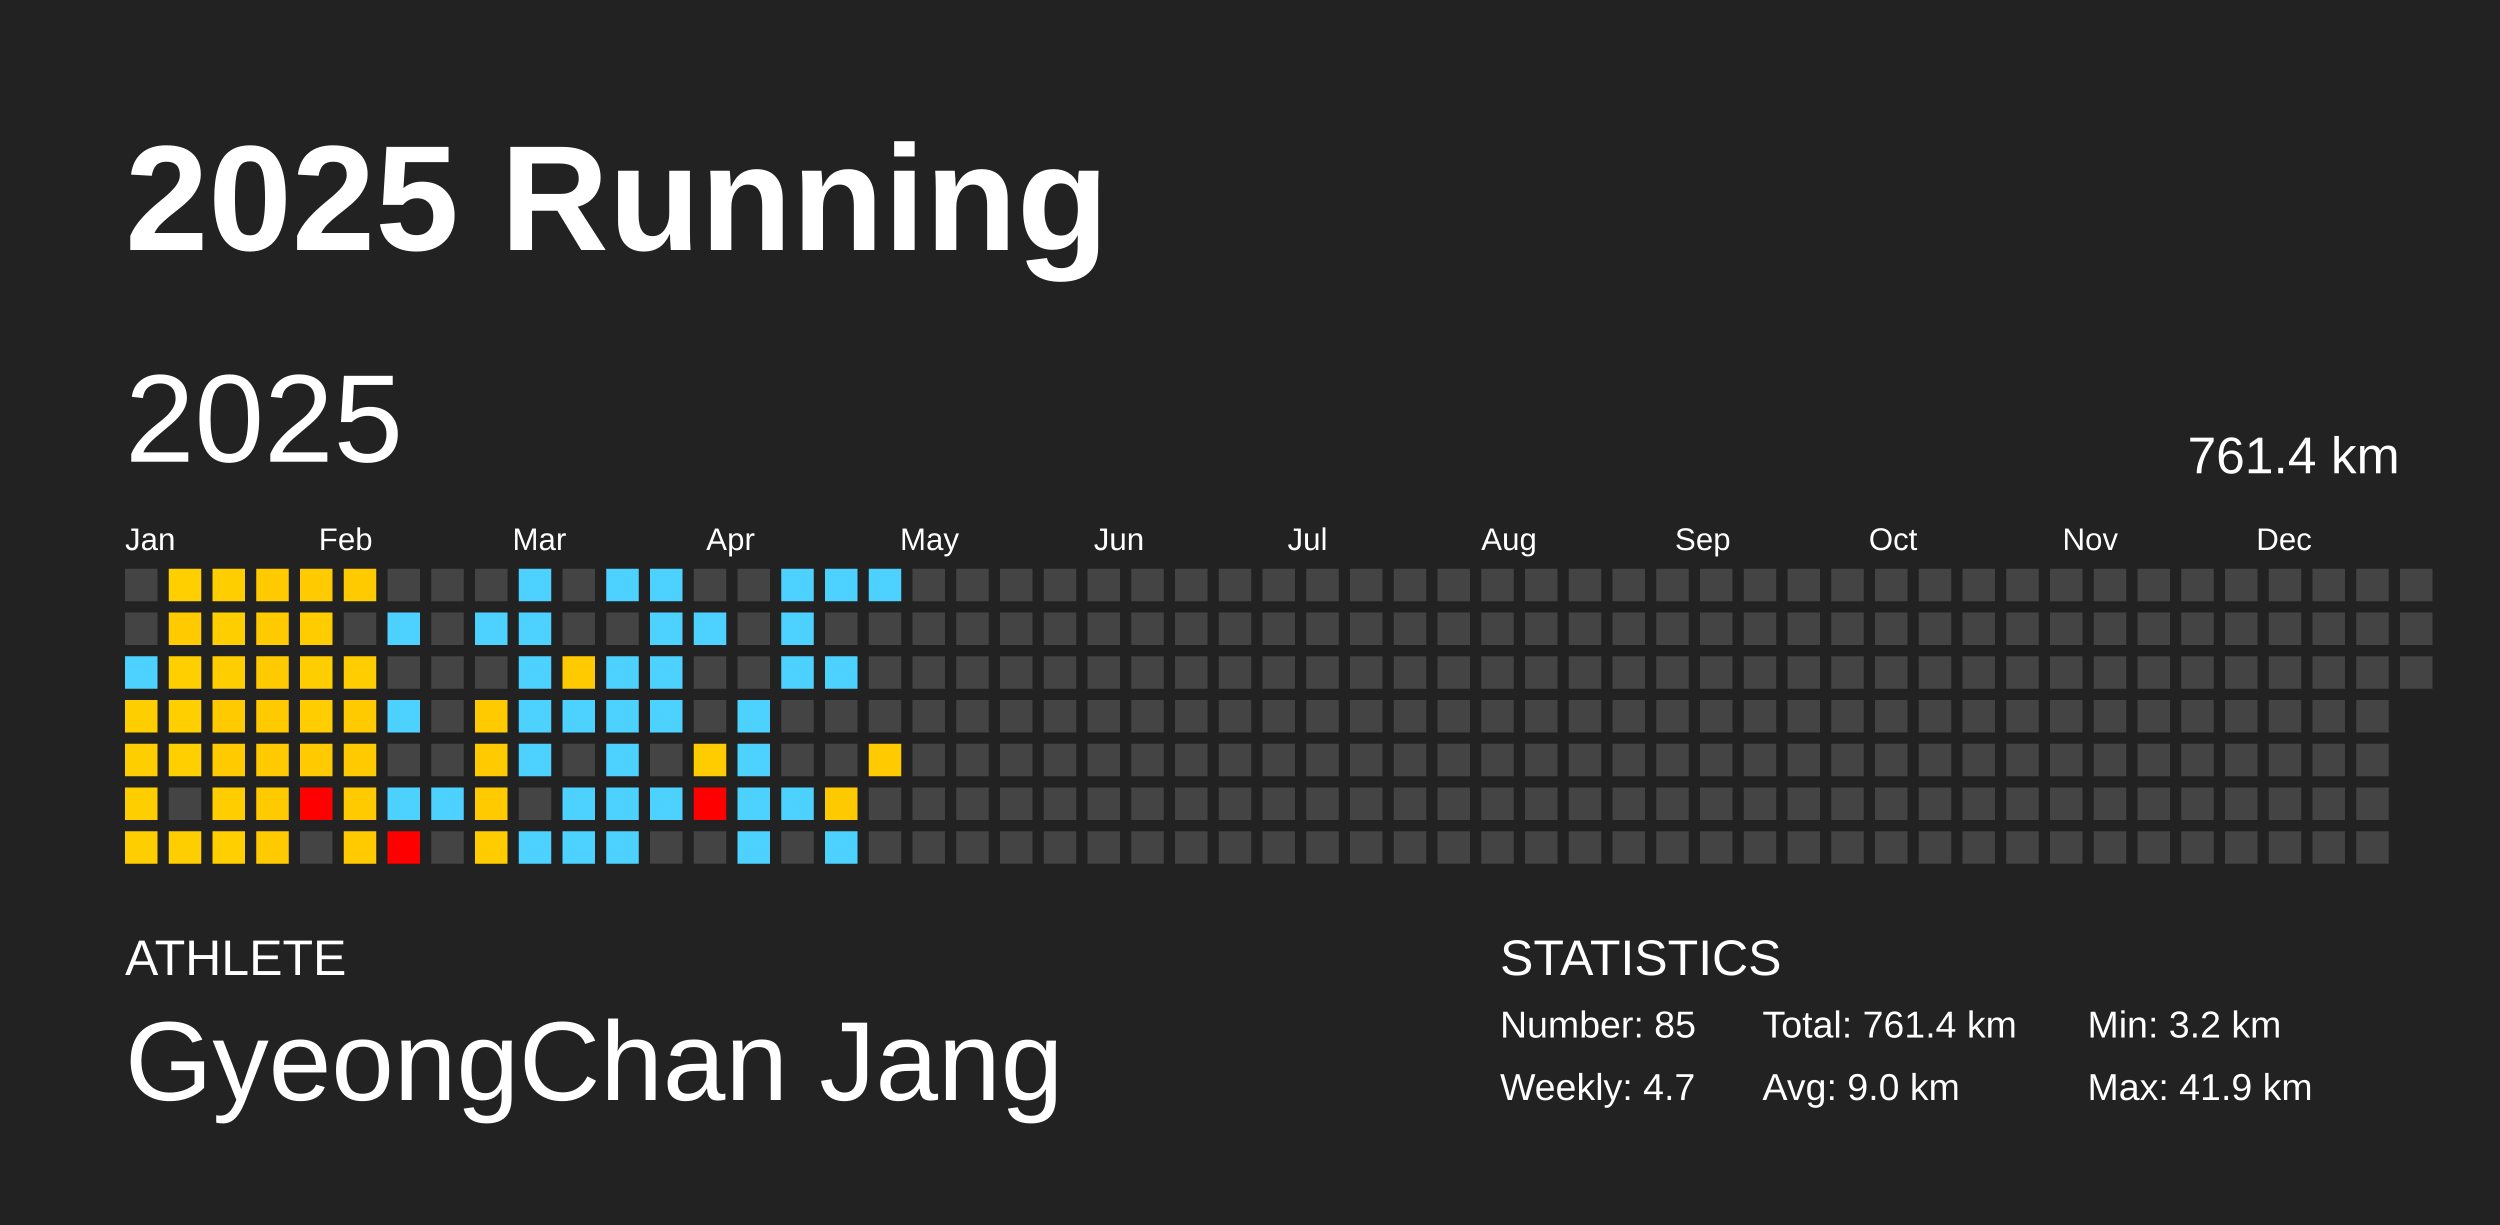
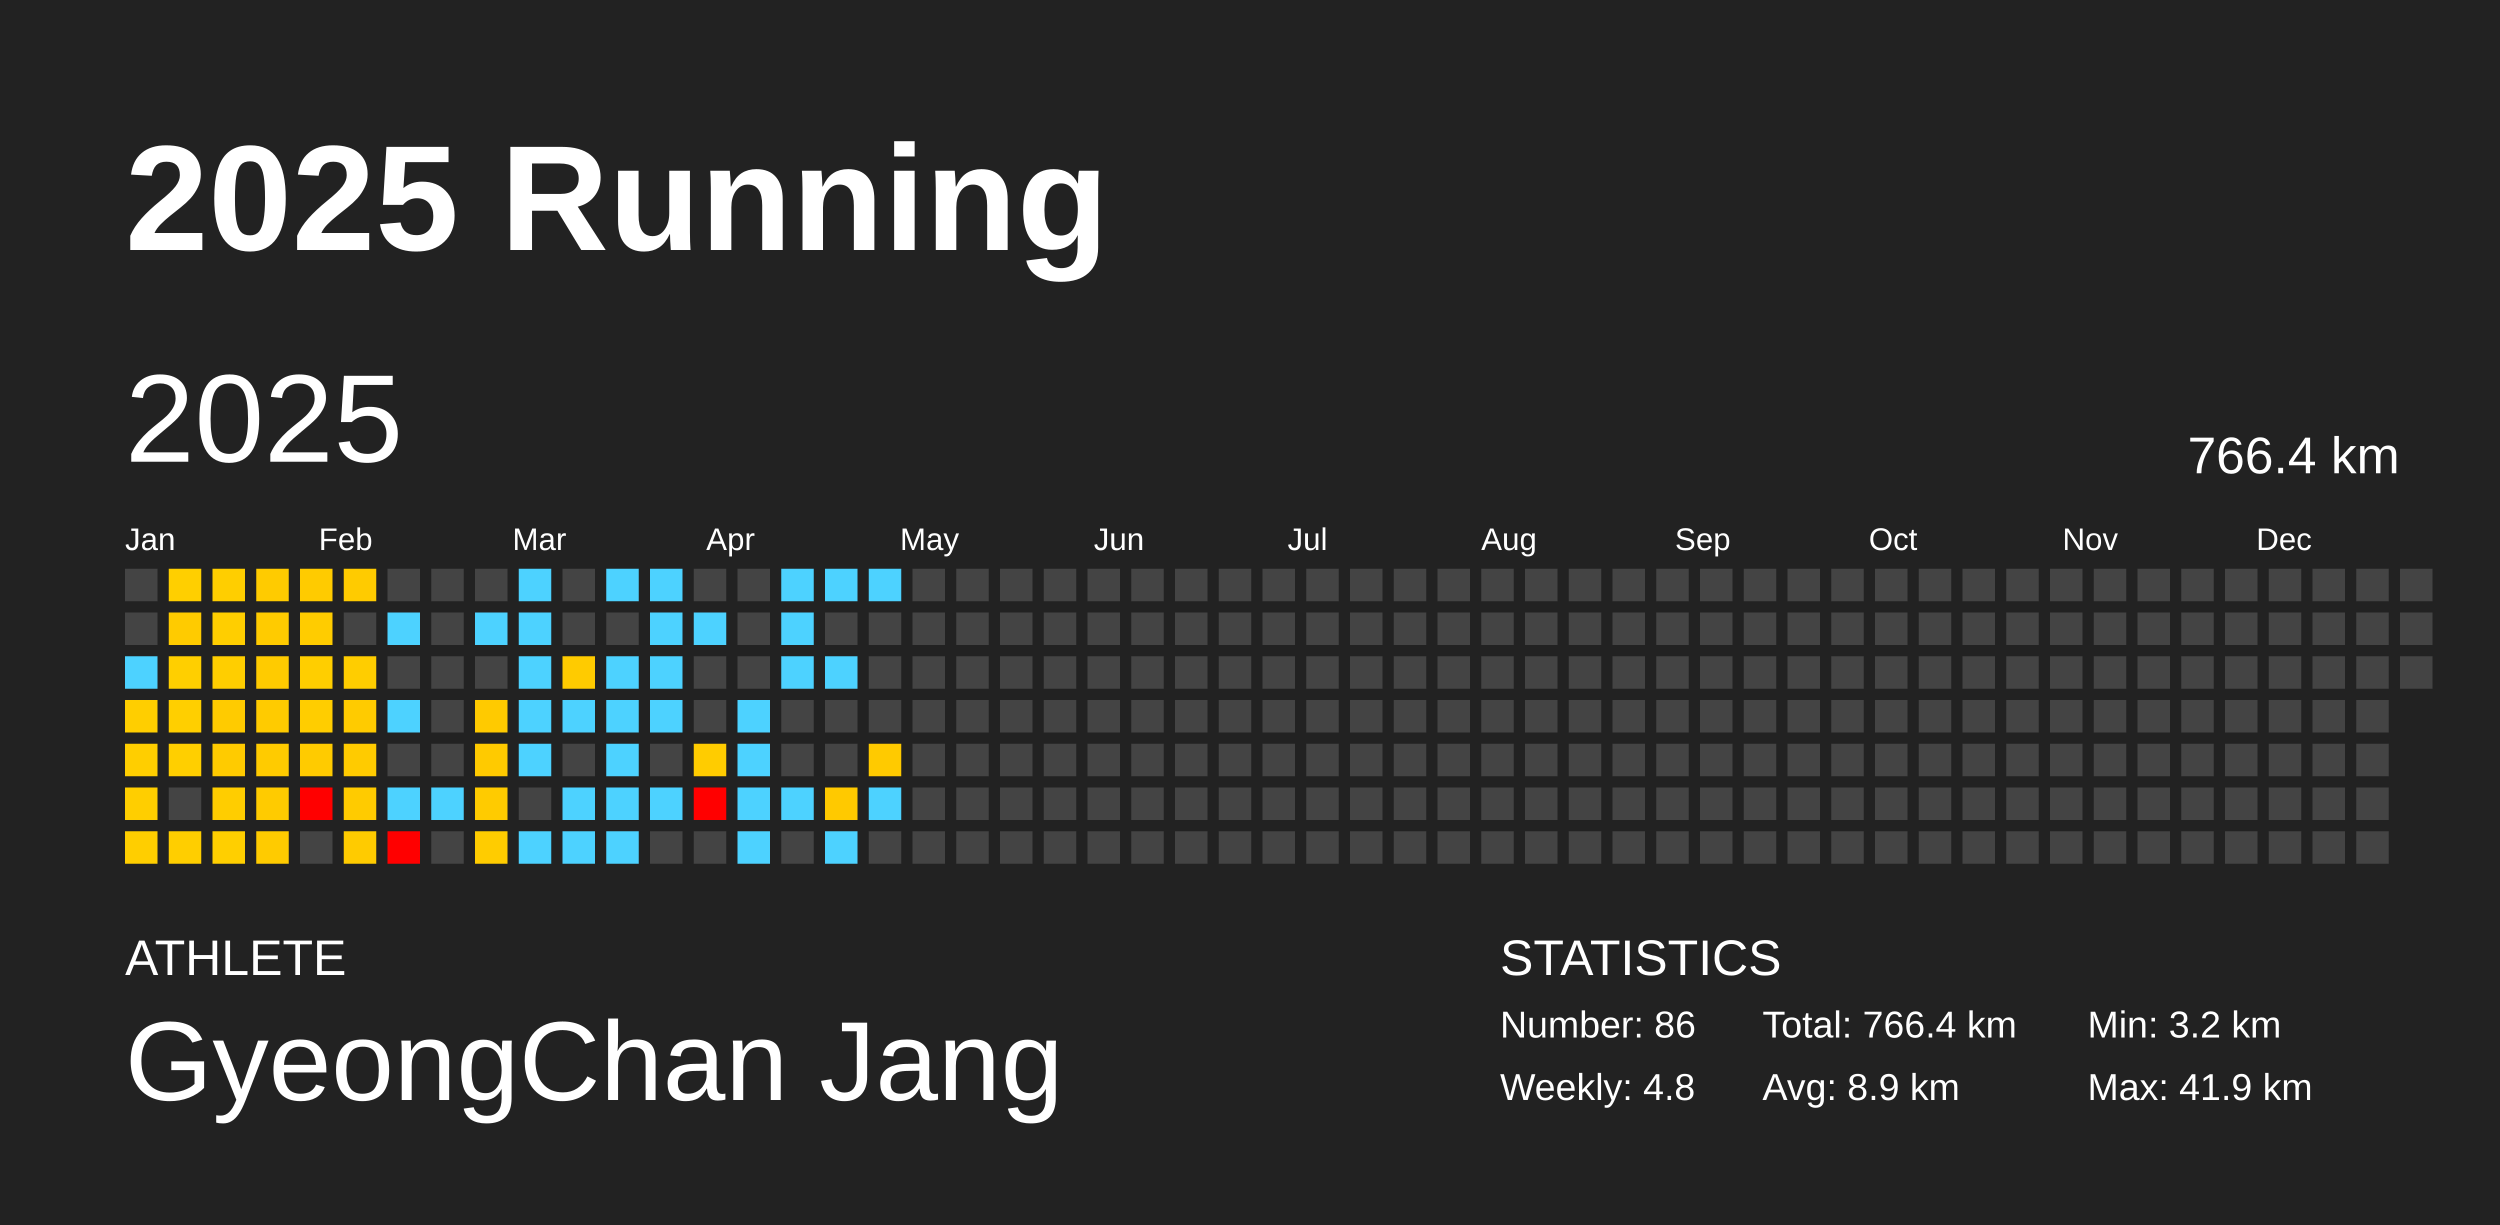
<svg xmlns="http://www.w3.org/2000/svg" baseProfile="full" height="98mm" version="1.1" viewBox="0,0,200,98" width="200mm">
  <defs />
  <rect fill="#222222" height="98" width="200" x="0" y="0" />
  <text fill="#FFFFFF" style="font-size:12px; font-family:Arial; font-weight:bold;" x="10" y="20">2025 Running</text>
  <text fill="#FFFFFF" style="font-size:4px; font-family:Arial" x="10" y="78">ATHLETE</text>
  <text fill="#FFFFFF" style="font-size:9px; font-family:Arial" x="10" y="88">GyeongChan Jang</text>
  <text fill="#FFFFFF" style="font-size:4px; font-family:Arial" x="120" y="78">STATISTICS</text>
-   <text fill="#FFFFFF" style="font-size:3px; font-family:Arial" x="120" y="83">Number: 85</text>
-   <text fill="#FFFFFF" style="font-size:3px; font-family:Arial" x="120" y="88">Weekly: 4.7</text>
-   <text fill="#FFFFFF" style="font-size:3px; font-family:Arial" x="141" y="83">Total: 761.4 km</text>
-   <text fill="#FFFFFF" style="font-size:3px; font-family:Arial" x="141" y="88">Avg: 9.0 km</text>
+   <text fill="#FFFFFF" style="font-size:3px; font-family:Arial" x="120" y="83">Number: 86</text>
+   <text fill="#FFFFFF" style="font-size:3px; font-family:Arial" x="120" y="88">Weekly: 4.8</text>
+   <text fill="#FFFFFF" style="font-size:3px; font-family:Arial" x="141" y="83">Total: 766.4 km</text>
+   <text fill="#FFFFFF" style="font-size:3px; font-family:Arial" x="141" y="88">Avg: 8.9 km</text>
  <text fill="#FFFFFF" style="font-size:3px; font-family:Arial" x="167" y="83">Min: 3.2 km</text>
  <text fill="#FFFFFF" style="font-size:3px; font-family:Arial" x="167" y="88">Max: 41.9 km</text>
  <text dominant-baseline="hanging" fill="#FFFFFF" style="font-size:10.0px; font-family:Arial;" x="10" y="30">2025</text>
-   <text dominant-baseline="hanging" fill="#FFFFFF" style="font-size:4.125px; font-family:Arial;" x="175" y="35">761.4 km</text>
+   <text dominant-baseline="hanging" fill="#FFFFFF" style="font-size:4.125px; font-family:Arial;" x="175" y="35">766.4 km</text>
  <text fill="#FFFFFF" style="font-size:2.5px; font-family:Arial" x="10.0" y="44">Jan</text>
  <text fill="#FFFFFF" style="font-size:2.5px; font-family:Arial" x="25.5" y="44">Feb</text>
  <text fill="#FFFFFF" style="font-size:2.5px; font-family:Arial" x="41.0" y="44">Mar</text>
  <text fill="#FFFFFF" style="font-size:2.5px; font-family:Arial" x="56.5" y="44">Apr</text>
  <text fill="#FFFFFF" style="font-size:2.5px; font-family:Arial" x="72.0" y="44">May</text>
  <text fill="#FFFFFF" style="font-size:2.5px; font-family:Arial" x="87.5" y="44">Jun</text>
  <text fill="#FFFFFF" style="font-size:2.5px; font-family:Arial" x="103.0" y="44">Jul</text>
  <text fill="#FFFFFF" style="font-size:2.5px; font-family:Arial" x="118.5" y="44">Aug</text>
  <text fill="#FFFFFF" style="font-size:2.5px; font-family:Arial" x="134.0" y="44">Sep</text>
  <text fill="#FFFFFF" style="font-size:2.5px; font-family:Arial" x="149.5" y="44">Oct</text>
  <text fill="#FFFFFF" style="font-size:2.5px; font-family:Arial" x="165.0" y="44">Nov</text>
  <text fill="#FFFFFF" style="font-size:2.5px; font-family:Arial" x="180.5" y="44">Dec</text>
  <rect fill="#444444" height="2.6" width="2.6" x="10.0" y="45.5" />
  <rect fill="#444444" height="2.6" width="2.6" x="10.0" y="49.0" />
  <rect fill="#4dd2ff" height="2.6" width="2.6" x="10.0" y="52.5" />
  <rect fill="#ffce00" height="2.6" width="2.6" x="10.0" y="56.0" />
  <rect fill="#ffce00" height="2.6" width="2.6" x="10.0" y="59.5" />
  <rect fill="#ffce00" height="2.6" width="2.6" x="10.0" y="63.0" />
  <rect fill="#ffce00" height="2.6" width="2.6" x="10.0" y="66.5" />
  <rect fill="#ffcf00" height="2.6" width="2.6" x="13.5" y="45.5" />
  <rect fill="#ffcb00" height="2.6" width="2.6" x="13.5" y="49.0" />
  <rect fill="#ffcf00" height="2.6" width="2.6" x="13.5" y="52.5" />
  <rect fill="#ffcf00" height="2.6" width="2.6" x="13.5" y="56.0" />
  <rect fill="#ffcf00" height="2.6" width="2.6" x="13.5" y="59.5" />
  <rect fill="#444444" height="2.6" width="2.6" x="13.5" y="63.0" />
  <rect fill="#ffce00" height="2.6" width="2.6" x="13.5" y="66.5" />
  <rect fill="#ffce00" height="2.6" width="2.6" x="17.0" y="45.5" />
  <rect fill="#ffce00" height="2.6" width="2.6" x="17.0" y="49.0" />
  <rect fill="#ffce00" height="2.6" width="2.6" x="17.0" y="52.5" />
  <rect fill="#ffcb00" height="2.6" width="2.6" x="17.0" y="56.0" />
  <rect fill="#ffcb00" height="2.6" width="2.6" x="17.0" y="59.5" />
  <rect fill="#ffcd00" height="2.6" width="2.6" x="17.0" y="63.0" />
  <rect fill="#ffcf00" height="2.6" width="2.6" x="17.0" y="66.5" />
  <rect fill="#ffcb00" height="2.6" width="2.6" x="20.5" y="45.5" />
  <rect fill="#ffcb00" height="2.6" width="2.6" x="20.5" y="49.0" />
  <rect fill="#ffcb00" height="2.6" width="2.6" x="20.5" y="52.5" />
  <rect fill="#ffcb00" height="2.6" width="2.6" x="20.5" y="56.0" />
  <rect fill="#ffcb00" height="2.6" width="2.6" x="20.5" y="59.5" />
  <rect fill="#ffcb00" height="2.6" width="2.6" x="20.5" y="63.0" />
  <rect fill="#ffcb00" height="2.6" width="2.6" x="20.5" y="66.5" />
  <rect fill="#ffcb00" height="2.6" width="2.6" x="24.0" y="45.5" />
  <rect fill="#ffcc00" height="2.6" width="2.6" x="24.0" y="49.0" />
  <rect fill="#ffce00" height="2.6" width="2.6" x="24.0" y="52.5" />
  <rect fill="#ffcd00" height="2.6" width="2.6" x="24.0" y="56.0" />
  <rect fill="#ffcb00" height="2.6" width="2.6" x="24.0" y="59.5" />
  <rect fill="red" height="2.6" width="2.6" x="24.0" y="63.0" />
  <rect fill="#444444" height="2.6" width="2.6" x="24.0" y="66.5" />
  <rect fill="#ffcb00" height="2.6" width="2.6" x="27.5" y="45.5" />
  <rect fill="#444444" height="2.6" width="2.6" x="27.5" y="49.0" />
  <rect fill="#ffcd00" height="2.6" width="2.6" x="27.5" y="52.5" />
  <rect fill="#ffcb00" height="2.6" width="2.6" x="27.5" y="56.0" />
  <rect fill="#ffcb00" height="2.6" width="2.6" x="27.5" y="59.5" />
  <rect fill="#ffcb00" height="2.6" width="2.6" x="27.5" y="63.0" />
  <rect fill="#ffcb00" height="2.6" width="2.6" x="27.5" y="66.5" />
  <rect fill="#444444" height="2.6" width="2.6" x="31.0" y="45.5" />
  <rect fill="#4dd2ff" height="2.6" width="2.6" x="31.0" y="49.0" />
  <rect fill="#444444" height="2.6" width="2.6" x="31.0" y="52.5" />
  <rect fill="#4dd2ff" height="2.6" width="2.6" x="31.0" y="56.0" />
  <rect fill="#444444" height="2.6" width="2.6" x="31.0" y="59.5" />
  <rect fill="#4dd2ff" height="2.6" width="2.6" x="31.0" y="63.0" />
  <rect fill="red" height="2.6" width="2.6" x="31.0" y="66.5" />
  <rect fill="#444444" height="2.6" width="2.6" x="34.5" y="45.5" />
  <rect fill="#444444" height="2.6" width="2.6" x="34.5" y="49.0" />
  <rect fill="#444444" height="2.6" width="2.6" x="34.5" y="52.5" />
  <rect fill="#444444" height="2.6" width="2.6" x="34.5" y="56.0" />
  <rect fill="#444444" height="2.6" width="2.6" x="34.5" y="59.5" />
  <rect fill="#4dd2ff" height="2.6" width="2.6" x="34.5" y="63.0" />
  <rect fill="#444444" height="2.6" width="2.6" x="34.5" y="66.5" />
  <rect fill="#444444" height="2.6" width="2.6" x="38.0" y="45.5" />
  <rect fill="#4dd2ff" height="2.6" width="2.6" x="38.0" y="49.0" />
  <rect fill="#444444" height="2.6" width="2.6" x="38.0" y="52.5" />
  <rect fill="#ffca00" height="2.6" width="2.6" x="38.0" y="56.0" />
  <rect fill="#ffca00" height="2.6" width="2.6" x="38.0" y="59.5" />
  <rect fill="#ffcb00" height="2.6" width="2.6" x="38.0" y="63.0" />
  <rect fill="#ffcc00" height="2.6" width="2.6" x="38.0" y="66.5" />
  <rect fill="#4dd2ff" height="2.6" width="2.6" x="41.5" y="45.5" />
  <rect fill="#4dd2ff" height="2.6" width="2.6" x="41.5" y="49.0" />
  <rect fill="#4dd2ff" height="2.6" width="2.6" x="41.5" y="52.5" />
  <rect fill="#4dd2ff" height="2.6" width="2.6" x="41.5" y="56.0" />
  <rect fill="#4dd2ff" height="2.6" width="2.6" x="41.5" y="59.5" />
  <rect fill="#444444" height="2.6" width="2.6" x="41.5" y="63.0" />
  <rect fill="#4dd2ff" height="2.6" width="2.6" x="41.5" y="66.5" />
  <rect fill="#444444" height="2.6" width="2.6" x="45.0" y="45.5" />
  <rect fill="#444444" height="2.6" width="2.6" x="45.0" y="49.0" />
  <rect fill="#ffcb00" height="2.6" width="2.6" x="45.0" y="52.5" />
  <rect fill="#4dd2ff" height="2.6" width="2.6" x="45.0" y="56.0" />
  <rect fill="#444444" height="2.6" width="2.6" x="45.0" y="59.5" />
  <rect fill="#4dd2ff" height="2.6" width="2.6" x="45.0" y="63.0" />
  <rect fill="#4dd2ff" height="2.6" width="2.6" x="45.0" y="66.5" />
  <rect fill="#4dd2ff" height="2.6" width="2.6" x="48.5" y="45.5" />
  <rect fill="#444444" height="2.6" width="2.6" x="48.5" y="49.0" />
  <rect fill="#4dd2ff" height="2.6" width="2.6" x="48.5" y="52.5" />
  <rect fill="#4dd2ff" height="2.6" width="2.6" x="48.5" y="56.0" />
  <rect fill="#4dd2ff" height="2.6" width="2.6" x="48.5" y="59.5" />
  <rect fill="#4dd2ff" height="2.6" width="2.6" x="48.5" y="63.0" />
  <rect fill="#4dd2ff" height="2.6" width="2.6" x="48.5" y="66.5" />
  <rect fill="#4dd2ff" height="2.6" width="2.6" x="52.0" y="45.5" />
  <rect fill="#4dd2ff" height="2.6" width="2.6" x="52.0" y="49.0" />
  <rect fill="#4dd2ff" height="2.6" width="2.6" x="52.0" y="52.5" />
  <rect fill="#4dd2ff" height="2.6" width="2.6" x="52.0" y="56.0" />
  <rect fill="#444444" height="2.6" width="2.6" x="52.0" y="59.5" />
  <rect fill="#4dd2ff" height="2.6" width="2.6" x="52.0" y="63.0" />
  <rect fill="#444444" height="2.6" width="2.6" x="52.0" y="66.5" />
  <rect fill="#444444" height="2.6" width="2.6" x="55.5" y="45.5" />
  <rect fill="#4dd2ff" height="2.6" width="2.6" x="55.5" y="49.0" />
  <rect fill="#444444" height="2.6" width="2.6" x="55.5" y="52.5" />
  <rect fill="#444444" height="2.6" width="2.6" x="55.5" y="56.0" />
  <rect fill="#ffcc00" height="2.6" width="2.6" x="55.5" y="59.5" />
  <rect fill="red" height="2.6" width="2.6" x="55.5" y="63.0" />
  <rect fill="#444444" height="2.6" width="2.6" x="55.5" y="66.5" />
  <rect fill="#444444" height="2.6" width="2.6" x="59.0" y="45.5" />
  <rect fill="#444444" height="2.6" width="2.6" x="59.0" y="49.0" />
  <rect fill="#444444" height="2.6" width="2.6" x="59.0" y="52.5" />
  <rect fill="#4dd2ff" height="2.6" width="2.6" x="59.0" y="56.0" />
  <rect fill="#4dd2ff" height="2.6" width="2.6" x="59.0" y="59.5" />
  <rect fill="#4dd2ff" height="2.6" width="2.6" x="59.0" y="63.0" />
  <rect fill="#4dd2ff" height="2.6" width="2.6" x="59.0" y="66.5" />
  <rect fill="#4dd2ff" height="2.6" width="2.6" x="62.5" y="45.5" />
  <rect fill="#4dd2ff" height="2.6" width="2.6" x="62.5" y="49.0" />
  <rect fill="#4dd2ff" height="2.6" width="2.6" x="62.5" y="52.5" />
  <rect fill="#444444" height="2.6" width="2.6" x="62.5" y="56.0" />
  <rect fill="#444444" height="2.6" width="2.6" x="62.5" y="59.5" />
  <rect fill="#4dd2ff" height="2.6" width="2.6" x="62.5" y="63.0" />
  <rect fill="#444444" height="2.6" width="2.6" x="62.5" y="66.5" />
  <rect fill="#4dd2ff" height="2.6" width="2.6" x="66.0" y="45.5" />
  <rect fill="#444444" height="2.6" width="2.6" x="66.0" y="49.0" />
  <rect fill="#4dd2ff" height="2.6" width="2.6" x="66.0" y="52.5" />
  <rect fill="#444444" height="2.6" width="2.6" x="66.0" y="56.0" />
  <rect fill="#444444" height="2.6" width="2.6" x="66.0" y="59.5" />
  <rect fill="#ffc900" height="2.6" width="2.6" x="66.0" y="63.0" />
  <rect fill="#4dd2ff" height="2.6" width="2.6" x="66.0" y="66.5" />
  <rect fill="#4dd2ff" height="2.6" width="2.6" x="69.5" y="45.5" />
  <rect fill="#444444" height="2.6" width="2.6" x="69.5" y="49.0" />
  <rect fill="#444444" height="2.6" width="2.6" x="69.5" y="52.5" />
  <rect fill="#444444" height="2.6" width="2.6" x="69.5" y="56.0" />
  <rect fill="#ffca00" height="2.6" width="2.6" x="69.5" y="59.5" />
-   <rect fill="#444444" height="2.6" width="2.6" x="69.5" y="63.0" />
+   <rect fill="#4dd2ff" height="2.6" width="2.6" x="69.5" y="63.0" />
  <rect fill="#444444" height="2.6" width="2.6" x="69.5" y="66.5" />
  <rect fill="#444444" height="2.6" width="2.6" x="73.0" y="45.5" />
  <rect fill="#444444" height="2.6" width="2.6" x="73.0" y="49.0" />
  <rect fill="#444444" height="2.6" width="2.6" x="73.0" y="52.5" />
  <rect fill="#444444" height="2.6" width="2.6" x="73.0" y="56.0" />
  <rect fill="#444444" height="2.6" width="2.6" x="73.0" y="59.5" />
  <rect fill="#444444" height="2.6" width="2.6" x="73.0" y="63.0" />
  <rect fill="#444444" height="2.6" width="2.6" x="73.0" y="66.5" />
  <rect fill="#444444" height="2.6" width="2.6" x="76.5" y="45.5" />
  <rect fill="#444444" height="2.6" width="2.6" x="76.5" y="49.0" />
  <rect fill="#444444" height="2.6" width="2.6" x="76.5" y="52.5" />
  <rect fill="#444444" height="2.6" width="2.6" x="76.5" y="56.0" />
  <rect fill="#444444" height="2.6" width="2.6" x="76.5" y="59.5" />
  <rect fill="#444444" height="2.6" width="2.6" x="76.5" y="63.0" />
  <rect fill="#444444" height="2.6" width="2.6" x="76.5" y="66.5" />
  <rect fill="#444444" height="2.6" width="2.6" x="80.0" y="45.5" />
  <rect fill="#444444" height="2.6" width="2.6" x="80.0" y="49.0" />
  <rect fill="#444444" height="2.6" width="2.6" x="80.0" y="52.5" />
  <rect fill="#444444" height="2.6" width="2.6" x="80.0" y="56.0" />
  <rect fill="#444444" height="2.6" width="2.6" x="80.0" y="59.5" />
  <rect fill="#444444" height="2.6" width="2.6" x="80.0" y="63.0" />
  <rect fill="#444444" height="2.6" width="2.6" x="80.0" y="66.5" />
  <rect fill="#444444" height="2.6" width="2.6" x="83.5" y="45.5" />
  <rect fill="#444444" height="2.6" width="2.6" x="83.5" y="49.0" />
  <rect fill="#444444" height="2.6" width="2.6" x="83.5" y="52.5" />
  <rect fill="#444444" height="2.6" width="2.6" x="83.5" y="56.0" />
  <rect fill="#444444" height="2.6" width="2.6" x="83.5" y="59.5" />
  <rect fill="#444444" height="2.6" width="2.6" x="83.5" y="63.0" />
  <rect fill="#444444" height="2.6" width="2.6" x="83.5" y="66.5" />
  <rect fill="#444444" height="2.6" width="2.6" x="87.0" y="45.5" />
  <rect fill="#444444" height="2.6" width="2.6" x="87.0" y="49.0" />
  <rect fill="#444444" height="2.6" width="2.6" x="87.0" y="52.5" />
  <rect fill="#444444" height="2.6" width="2.6" x="87.0" y="56.0" />
  <rect fill="#444444" height="2.6" width="2.6" x="87.0" y="59.5" />
  <rect fill="#444444" height="2.6" width="2.6" x="87.0" y="63.0" />
  <rect fill="#444444" height="2.6" width="2.6" x="87.0" y="66.5" />
  <rect fill="#444444" height="2.6" width="2.6" x="90.5" y="45.5" />
  <rect fill="#444444" height="2.6" width="2.6" x="90.5" y="49.0" />
  <rect fill="#444444" height="2.6" width="2.6" x="90.5" y="52.5" />
  <rect fill="#444444" height="2.6" width="2.6" x="90.5" y="56.0" />
  <rect fill="#444444" height="2.6" width="2.6" x="90.5" y="59.5" />
  <rect fill="#444444" height="2.6" width="2.6" x="90.5" y="63.0" />
  <rect fill="#444444" height="2.6" width="2.6" x="90.5" y="66.5" />
  <rect fill="#444444" height="2.6" width="2.6" x="94.0" y="45.5" />
  <rect fill="#444444" height="2.6" width="2.6" x="94.0" y="49.0" />
  <rect fill="#444444" height="2.6" width="2.6" x="94.0" y="52.5" />
  <rect fill="#444444" height="2.6" width="2.6" x="94.0" y="56.0" />
  <rect fill="#444444" height="2.6" width="2.6" x="94.0" y="59.5" />
  <rect fill="#444444" height="2.6" width="2.6" x="94.0" y="63.0" />
  <rect fill="#444444" height="2.6" width="2.6" x="94.0" y="66.5" />
  <rect fill="#444444" height="2.6" width="2.6" x="97.5" y="45.5" />
  <rect fill="#444444" height="2.6" width="2.6" x="97.5" y="49.0" />
  <rect fill="#444444" height="2.6" width="2.6" x="97.5" y="52.5" />
  <rect fill="#444444" height="2.6" width="2.6" x="97.5" y="56.0" />
  <rect fill="#444444" height="2.6" width="2.6" x="97.5" y="59.5" />
  <rect fill="#444444" height="2.6" width="2.6" x="97.5" y="63.0" />
  <rect fill="#444444" height="2.6" width="2.6" x="97.5" y="66.5" />
  <rect fill="#444444" height="2.6" width="2.6" x="101.0" y="45.5" />
  <rect fill="#444444" height="2.6" width="2.6" x="101.0" y="49.0" />
  <rect fill="#444444" height="2.6" width="2.6" x="101.0" y="52.5" />
  <rect fill="#444444" height="2.6" width="2.6" x="101.0" y="56.0" />
  <rect fill="#444444" height="2.6" width="2.6" x="101.0" y="59.5" />
  <rect fill="#444444" height="2.6" width="2.6" x="101.0" y="63.0" />
  <rect fill="#444444" height="2.6" width="2.6" x="101.0" y="66.5" />
  <rect fill="#444444" height="2.6" width="2.6" x="104.5" y="45.5" />
  <rect fill="#444444" height="2.6" width="2.6" x="104.5" y="49.0" />
  <rect fill="#444444" height="2.6" width="2.6" x="104.5" y="52.5" />
  <rect fill="#444444" height="2.6" width="2.6" x="104.5" y="56.0" />
  <rect fill="#444444" height="2.6" width="2.6" x="104.5" y="59.5" />
  <rect fill="#444444" height="2.6" width="2.6" x="104.5" y="63.0" />
  <rect fill="#444444" height="2.6" width="2.6" x="104.5" y="66.5" />
  <rect fill="#444444" height="2.6" width="2.6" x="108.0" y="45.5" />
  <rect fill="#444444" height="2.6" width="2.6" x="108.0" y="49.0" />
  <rect fill="#444444" height="2.6" width="2.6" x="108.0" y="52.5" />
  <rect fill="#444444" height="2.6" width="2.6" x="108.0" y="56.0" />
  <rect fill="#444444" height="2.6" width="2.6" x="108.0" y="59.5" />
  <rect fill="#444444" height="2.6" width="2.6" x="108.0" y="63.0" />
  <rect fill="#444444" height="2.6" width="2.6" x="108.0" y="66.5" />
  <rect fill="#444444" height="2.6" width="2.6" x="111.5" y="45.5" />
  <rect fill="#444444" height="2.6" width="2.6" x="111.5" y="49.0" />
  <rect fill="#444444" height="2.6" width="2.6" x="111.5" y="52.5" />
  <rect fill="#444444" height="2.6" width="2.6" x="111.5" y="56.0" />
  <rect fill="#444444" height="2.6" width="2.6" x="111.5" y="59.5" />
  <rect fill="#444444" height="2.6" width="2.6" x="111.5" y="63.0" />
  <rect fill="#444444" height="2.6" width="2.6" x="111.5" y="66.5" />
  <rect fill="#444444" height="2.6" width="2.6" x="115.0" y="45.5" />
  <rect fill="#444444" height="2.6" width="2.6" x="115.0" y="49.0" />
  <rect fill="#444444" height="2.6" width="2.6" x="115.0" y="52.5" />
  <rect fill="#444444" height="2.6" width="2.6" x="115.0" y="56.0" />
  <rect fill="#444444" height="2.6" width="2.6" x="115.0" y="59.5" />
  <rect fill="#444444" height="2.6" width="2.6" x="115.0" y="63.0" />
  <rect fill="#444444" height="2.6" width="2.6" x="115.0" y="66.5" />
  <rect fill="#444444" height="2.6" width="2.6" x="118.5" y="45.5" />
  <rect fill="#444444" height="2.6" width="2.6" x="118.5" y="49.0" />
  <rect fill="#444444" height="2.6" width="2.6" x="118.5" y="52.5" />
  <rect fill="#444444" height="2.6" width="2.6" x="118.5" y="56.0" />
  <rect fill="#444444" height="2.6" width="2.6" x="118.5" y="59.5" />
  <rect fill="#444444" height="2.6" width="2.6" x="118.5" y="63.0" />
  <rect fill="#444444" height="2.6" width="2.6" x="118.5" y="66.5" />
  <rect fill="#444444" height="2.6" width="2.6" x="122.0" y="45.5" />
  <rect fill="#444444" height="2.6" width="2.6" x="122.0" y="49.0" />
  <rect fill="#444444" height="2.6" width="2.6" x="122.0" y="52.5" />
  <rect fill="#444444" height="2.6" width="2.6" x="122.0" y="56.0" />
  <rect fill="#444444" height="2.6" width="2.6" x="122.0" y="59.5" />
  <rect fill="#444444" height="2.6" width="2.6" x="122.0" y="63.0" />
  <rect fill="#444444" height="2.6" width="2.6" x="122.0" y="66.5" />
  <rect fill="#444444" height="2.6" width="2.6" x="125.5" y="45.5" />
  <rect fill="#444444" height="2.6" width="2.6" x="125.5" y="49.0" />
  <rect fill="#444444" height="2.6" width="2.6" x="125.5" y="52.5" />
  <rect fill="#444444" height="2.6" width="2.6" x="125.5" y="56.0" />
  <rect fill="#444444" height="2.6" width="2.6" x="125.5" y="59.5" />
  <rect fill="#444444" height="2.6" width="2.6" x="125.5" y="63.0" />
  <rect fill="#444444" height="2.6" width="2.6" x="125.5" y="66.5" />
  <rect fill="#444444" height="2.6" width="2.6" x="129.0" y="45.5" />
  <rect fill="#444444" height="2.6" width="2.6" x="129.0" y="49.0" />
  <rect fill="#444444" height="2.6" width="2.6" x="129.0" y="52.5" />
  <rect fill="#444444" height="2.6" width="2.6" x="129.0" y="56.0" />
  <rect fill="#444444" height="2.6" width="2.6" x="129.0" y="59.5" />
  <rect fill="#444444" height="2.6" width="2.6" x="129.0" y="63.0" />
  <rect fill="#444444" height="2.6" width="2.6" x="129.0" y="66.5" />
  <rect fill="#444444" height="2.6" width="2.6" x="132.5" y="45.5" />
  <rect fill="#444444" height="2.6" width="2.6" x="132.5" y="49.0" />
  <rect fill="#444444" height="2.6" width="2.6" x="132.5" y="52.5" />
  <rect fill="#444444" height="2.6" width="2.6" x="132.5" y="56.0" />
  <rect fill="#444444" height="2.6" width="2.6" x="132.5" y="59.5" />
  <rect fill="#444444" height="2.6" width="2.6" x="132.5" y="63.0" />
  <rect fill="#444444" height="2.6" width="2.6" x="132.5" y="66.5" />
  <rect fill="#444444" height="2.6" width="2.6" x="136.0" y="45.5" />
  <rect fill="#444444" height="2.6" width="2.6" x="136.0" y="49.0" />
  <rect fill="#444444" height="2.6" width="2.6" x="136.0" y="52.5" />
  <rect fill="#444444" height="2.6" width="2.6" x="136.0" y="56.0" />
  <rect fill="#444444" height="2.6" width="2.6" x="136.0" y="59.5" />
  <rect fill="#444444" height="2.6" width="2.6" x="136.0" y="63.0" />
  <rect fill="#444444" height="2.6" width="2.6" x="136.0" y="66.5" />
  <rect fill="#444444" height="2.6" width="2.6" x="139.5" y="45.5" />
  <rect fill="#444444" height="2.6" width="2.6" x="139.5" y="49.0" />
  <rect fill="#444444" height="2.6" width="2.6" x="139.5" y="52.5" />
  <rect fill="#444444" height="2.6" width="2.6" x="139.5" y="56.0" />
  <rect fill="#444444" height="2.6" width="2.6" x="139.5" y="59.5" />
  <rect fill="#444444" height="2.6" width="2.6" x="139.5" y="63.0" />
  <rect fill="#444444" height="2.6" width="2.6" x="139.5" y="66.5" />
  <rect fill="#444444" height="2.6" width="2.6" x="143.0" y="45.5" />
  <rect fill="#444444" height="2.6" width="2.6" x="143.0" y="49.0" />
  <rect fill="#444444" height="2.6" width="2.6" x="143.0" y="52.5" />
  <rect fill="#444444" height="2.6" width="2.6" x="143.0" y="56.0" />
  <rect fill="#444444" height="2.6" width="2.6" x="143.0" y="59.5" />
  <rect fill="#444444" height="2.6" width="2.6" x="143.0" y="63.0" />
  <rect fill="#444444" height="2.6" width="2.6" x="143.0" y="66.5" />
  <rect fill="#444444" height="2.6" width="2.6" x="146.5" y="45.5" />
  <rect fill="#444444" height="2.6" width="2.6" x="146.5" y="49.0" />
  <rect fill="#444444" height="2.6" width="2.6" x="146.5" y="52.5" />
  <rect fill="#444444" height="2.6" width="2.6" x="146.5" y="56.0" />
  <rect fill="#444444" height="2.6" width="2.6" x="146.5" y="59.5" />
  <rect fill="#444444" height="2.6" width="2.6" x="146.5" y="63.0" />
  <rect fill="#444444" height="2.6" width="2.6" x="146.5" y="66.5" />
  <rect fill="#444444" height="2.6" width="2.6" x="150.0" y="45.5" />
  <rect fill="#444444" height="2.6" width="2.6" x="150.0" y="49.0" />
  <rect fill="#444444" height="2.6" width="2.6" x="150.0" y="52.5" />
  <rect fill="#444444" height="2.6" width="2.6" x="150.0" y="56.0" />
  <rect fill="#444444" height="2.6" width="2.6" x="150.0" y="59.5" />
  <rect fill="#444444" height="2.6" width="2.6" x="150.0" y="63.0" />
  <rect fill="#444444" height="2.6" width="2.6" x="150.0" y="66.5" />
  <rect fill="#444444" height="2.6" width="2.6" x="153.5" y="45.5" />
  <rect fill="#444444" height="2.6" width="2.6" x="153.5" y="49.0" />
  <rect fill="#444444" height="2.6" width="2.6" x="153.5" y="52.5" />
  <rect fill="#444444" height="2.6" width="2.6" x="153.5" y="56.0" />
  <rect fill="#444444" height="2.6" width="2.6" x="153.5" y="59.5" />
  <rect fill="#444444" height="2.6" width="2.6" x="153.5" y="63.0" />
  <rect fill="#444444" height="2.6" width="2.6" x="153.5" y="66.5" />
  <rect fill="#444444" height="2.6" width="2.6" x="157.0" y="45.5" />
  <rect fill="#444444" height="2.6" width="2.6" x="157.0" y="49.0" />
  <rect fill="#444444" height="2.6" width="2.6" x="157.0" y="52.5" />
  <rect fill="#444444" height="2.6" width="2.6" x="157.0" y="56.0" />
  <rect fill="#444444" height="2.6" width="2.6" x="157.0" y="59.5" />
  <rect fill="#444444" height="2.6" width="2.6" x="157.0" y="63.0" />
  <rect fill="#444444" height="2.6" width="2.6" x="157.0" y="66.5" />
  <rect fill="#444444" height="2.6" width="2.6" x="160.5" y="45.5" />
  <rect fill="#444444" height="2.6" width="2.6" x="160.5" y="49.0" />
  <rect fill="#444444" height="2.6" width="2.6" x="160.5" y="52.5" />
  <rect fill="#444444" height="2.6" width="2.6" x="160.5" y="56.0" />
  <rect fill="#444444" height="2.6" width="2.6" x="160.5" y="59.5" />
  <rect fill="#444444" height="2.6" width="2.6" x="160.5" y="63.0" />
  <rect fill="#444444" height="2.6" width="2.6" x="160.5" y="66.5" />
  <rect fill="#444444" height="2.6" width="2.6" x="164.0" y="45.5" />
  <rect fill="#444444" height="2.6" width="2.6" x="164.0" y="49.0" />
  <rect fill="#444444" height="2.6" width="2.6" x="164.0" y="52.5" />
  <rect fill="#444444" height="2.6" width="2.6" x="164.0" y="56.0" />
  <rect fill="#444444" height="2.6" width="2.6" x="164.0" y="59.5" />
  <rect fill="#444444" height="2.6" width="2.6" x="164.0" y="63.0" />
  <rect fill="#444444" height="2.6" width="2.6" x="164.0" y="66.5" />
  <rect fill="#444444" height="2.6" width="2.6" x="167.5" y="45.5" />
  <rect fill="#444444" height="2.6" width="2.6" x="167.5" y="49.0" />
  <rect fill="#444444" height="2.6" width="2.6" x="167.5" y="52.5" />
  <rect fill="#444444" height="2.6" width="2.6" x="167.5" y="56.0" />
  <rect fill="#444444" height="2.6" width="2.6" x="167.5" y="59.5" />
  <rect fill="#444444" height="2.6" width="2.6" x="167.5" y="63.0" />
  <rect fill="#444444" height="2.6" width="2.6" x="167.5" y="66.5" />
  <rect fill="#444444" height="2.6" width="2.6" x="171.0" y="45.5" />
  <rect fill="#444444" height="2.6" width="2.6" x="171.0" y="49.0" />
  <rect fill="#444444" height="2.6" width="2.6" x="171.0" y="52.5" />
  <rect fill="#444444" height="2.6" width="2.6" x="171.0" y="56.0" />
  <rect fill="#444444" height="2.6" width="2.6" x="171.0" y="59.5" />
  <rect fill="#444444" height="2.6" width="2.6" x="171.0" y="63.0" />
  <rect fill="#444444" height="2.6" width="2.6" x="171.0" y="66.5" />
  <rect fill="#444444" height="2.6" width="2.6" x="174.5" y="45.5" />
  <rect fill="#444444" height="2.6" width="2.6" x="174.5" y="49.0" />
  <rect fill="#444444" height="2.6" width="2.6" x="174.5" y="52.5" />
  <rect fill="#444444" height="2.6" width="2.6" x="174.5" y="56.0" />
  <rect fill="#444444" height="2.6" width="2.6" x="174.5" y="59.5" />
  <rect fill="#444444" height="2.6" width="2.6" x="174.5" y="63.0" />
  <rect fill="#444444" height="2.6" width="2.6" x="174.5" y="66.5" />
  <rect fill="#444444" height="2.6" width="2.6" x="178.0" y="45.5" />
  <rect fill="#444444" height="2.6" width="2.6" x="178.0" y="49.0" />
  <rect fill="#444444" height="2.6" width="2.6" x="178.0" y="52.5" />
  <rect fill="#444444" height="2.6" width="2.6" x="178.0" y="56.0" />
  <rect fill="#444444" height="2.6" width="2.6" x="178.0" y="59.5" />
  <rect fill="#444444" height="2.6" width="2.6" x="178.0" y="63.0" />
  <rect fill="#444444" height="2.6" width="2.6" x="178.0" y="66.5" />
  <rect fill="#444444" height="2.6" width="2.6" x="181.5" y="45.5" />
  <rect fill="#444444" height="2.6" width="2.6" x="181.5" y="49.0" />
  <rect fill="#444444" height="2.6" width="2.6" x="181.5" y="52.5" />
  <rect fill="#444444" height="2.6" width="2.6" x="181.5" y="56.0" />
  <rect fill="#444444" height="2.6" width="2.6" x="181.5" y="59.5" />
  <rect fill="#444444" height="2.6" width="2.6" x="181.5" y="63.0" />
  <rect fill="#444444" height="2.6" width="2.6" x="181.5" y="66.5" />
  <rect fill="#444444" height="2.6" width="2.6" x="185.0" y="45.5" />
  <rect fill="#444444" height="2.6" width="2.6" x="185.0" y="49.0" />
  <rect fill="#444444" height="2.6" width="2.6" x="185.0" y="52.5" />
  <rect fill="#444444" height="2.6" width="2.6" x="185.0" y="56.0" />
  <rect fill="#444444" height="2.6" width="2.6" x="185.0" y="59.5" />
  <rect fill="#444444" height="2.6" width="2.6" x="185.0" y="63.0" />
  <rect fill="#444444" height="2.6" width="2.6" x="185.0" y="66.5" />
  <rect fill="#444444" height="2.6" width="2.6" x="188.5" y="45.5" />
  <rect fill="#444444" height="2.6" width="2.6" x="188.5" y="49.0" />
  <rect fill="#444444" height="2.6" width="2.6" x="188.5" y="52.5" />
  <rect fill="#444444" height="2.6" width="2.6" x="188.5" y="56.0" />
  <rect fill="#444444" height="2.6" width="2.6" x="188.5" y="59.5" />
  <rect fill="#444444" height="2.6" width="2.6" x="188.5" y="63.0" />
  <rect fill="#444444" height="2.6" width="2.6" x="188.5" y="66.5" />
  <rect fill="#444444" height="2.6" width="2.6" x="192.0" y="45.5" />
  <rect fill="#444444" height="2.6" width="2.6" x="192.0" y="49.0" />
  <rect fill="#444444" height="2.6" width="2.6" x="192.0" y="52.5" />
</svg>
